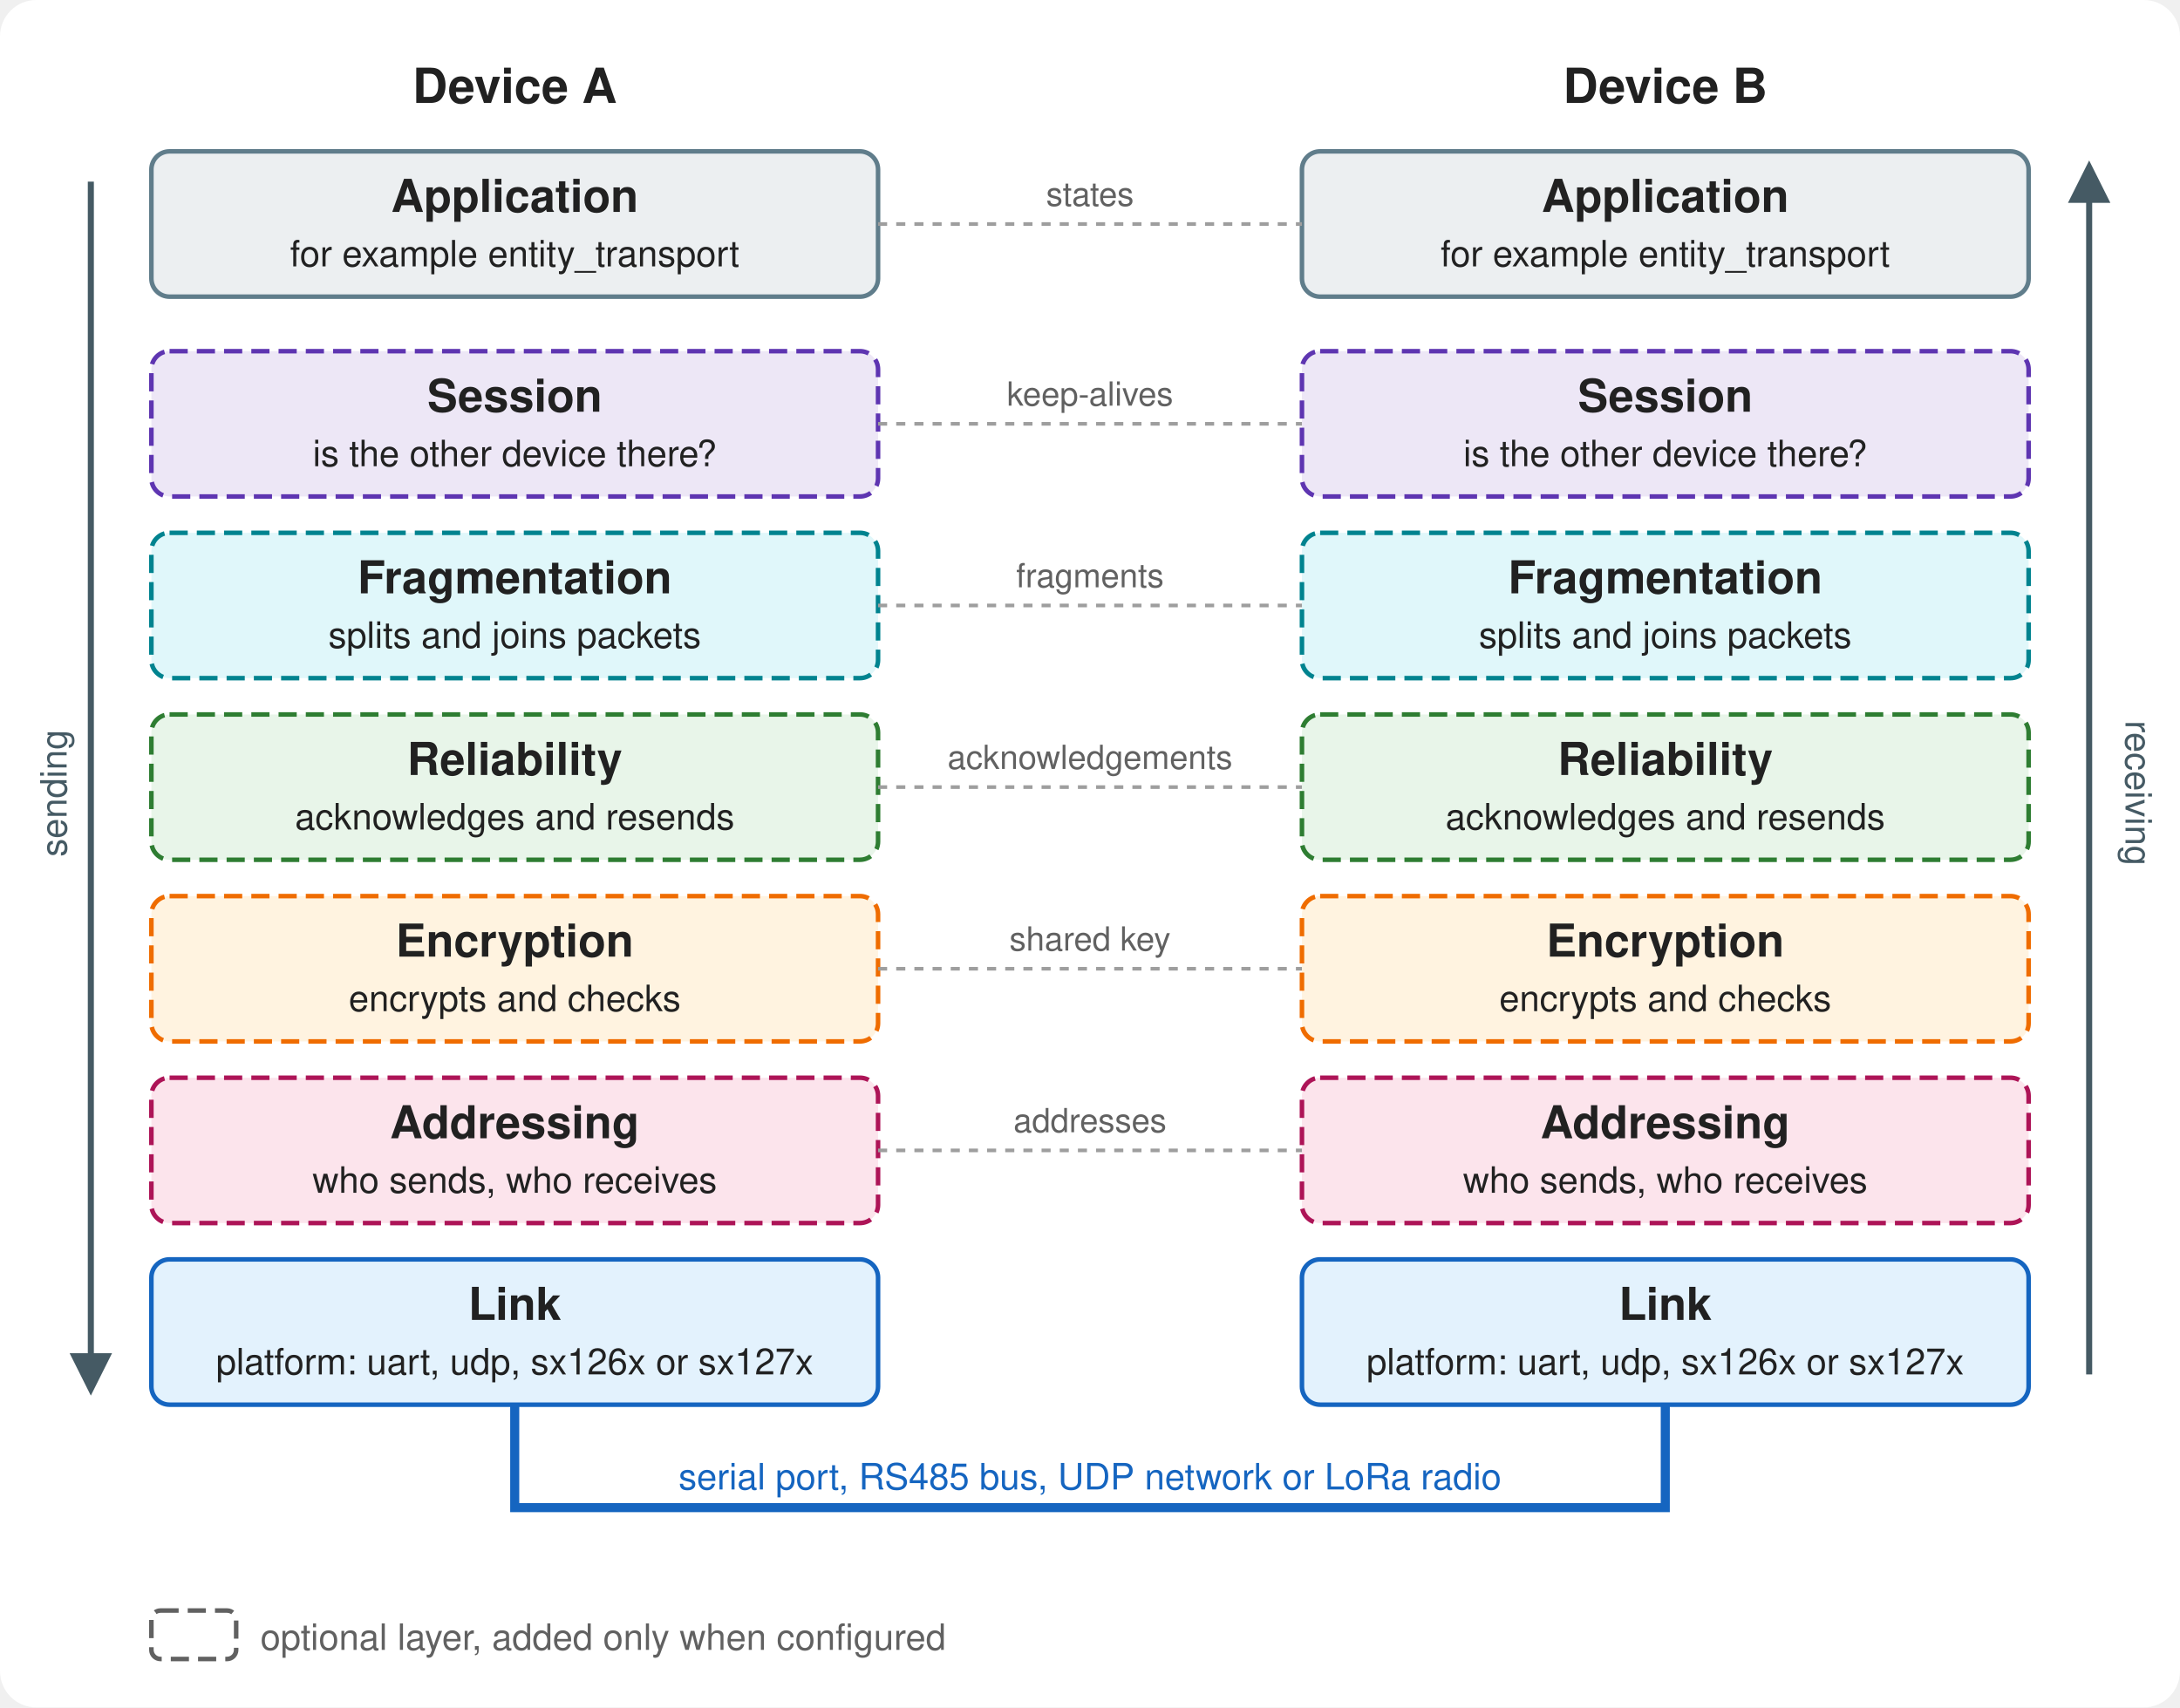
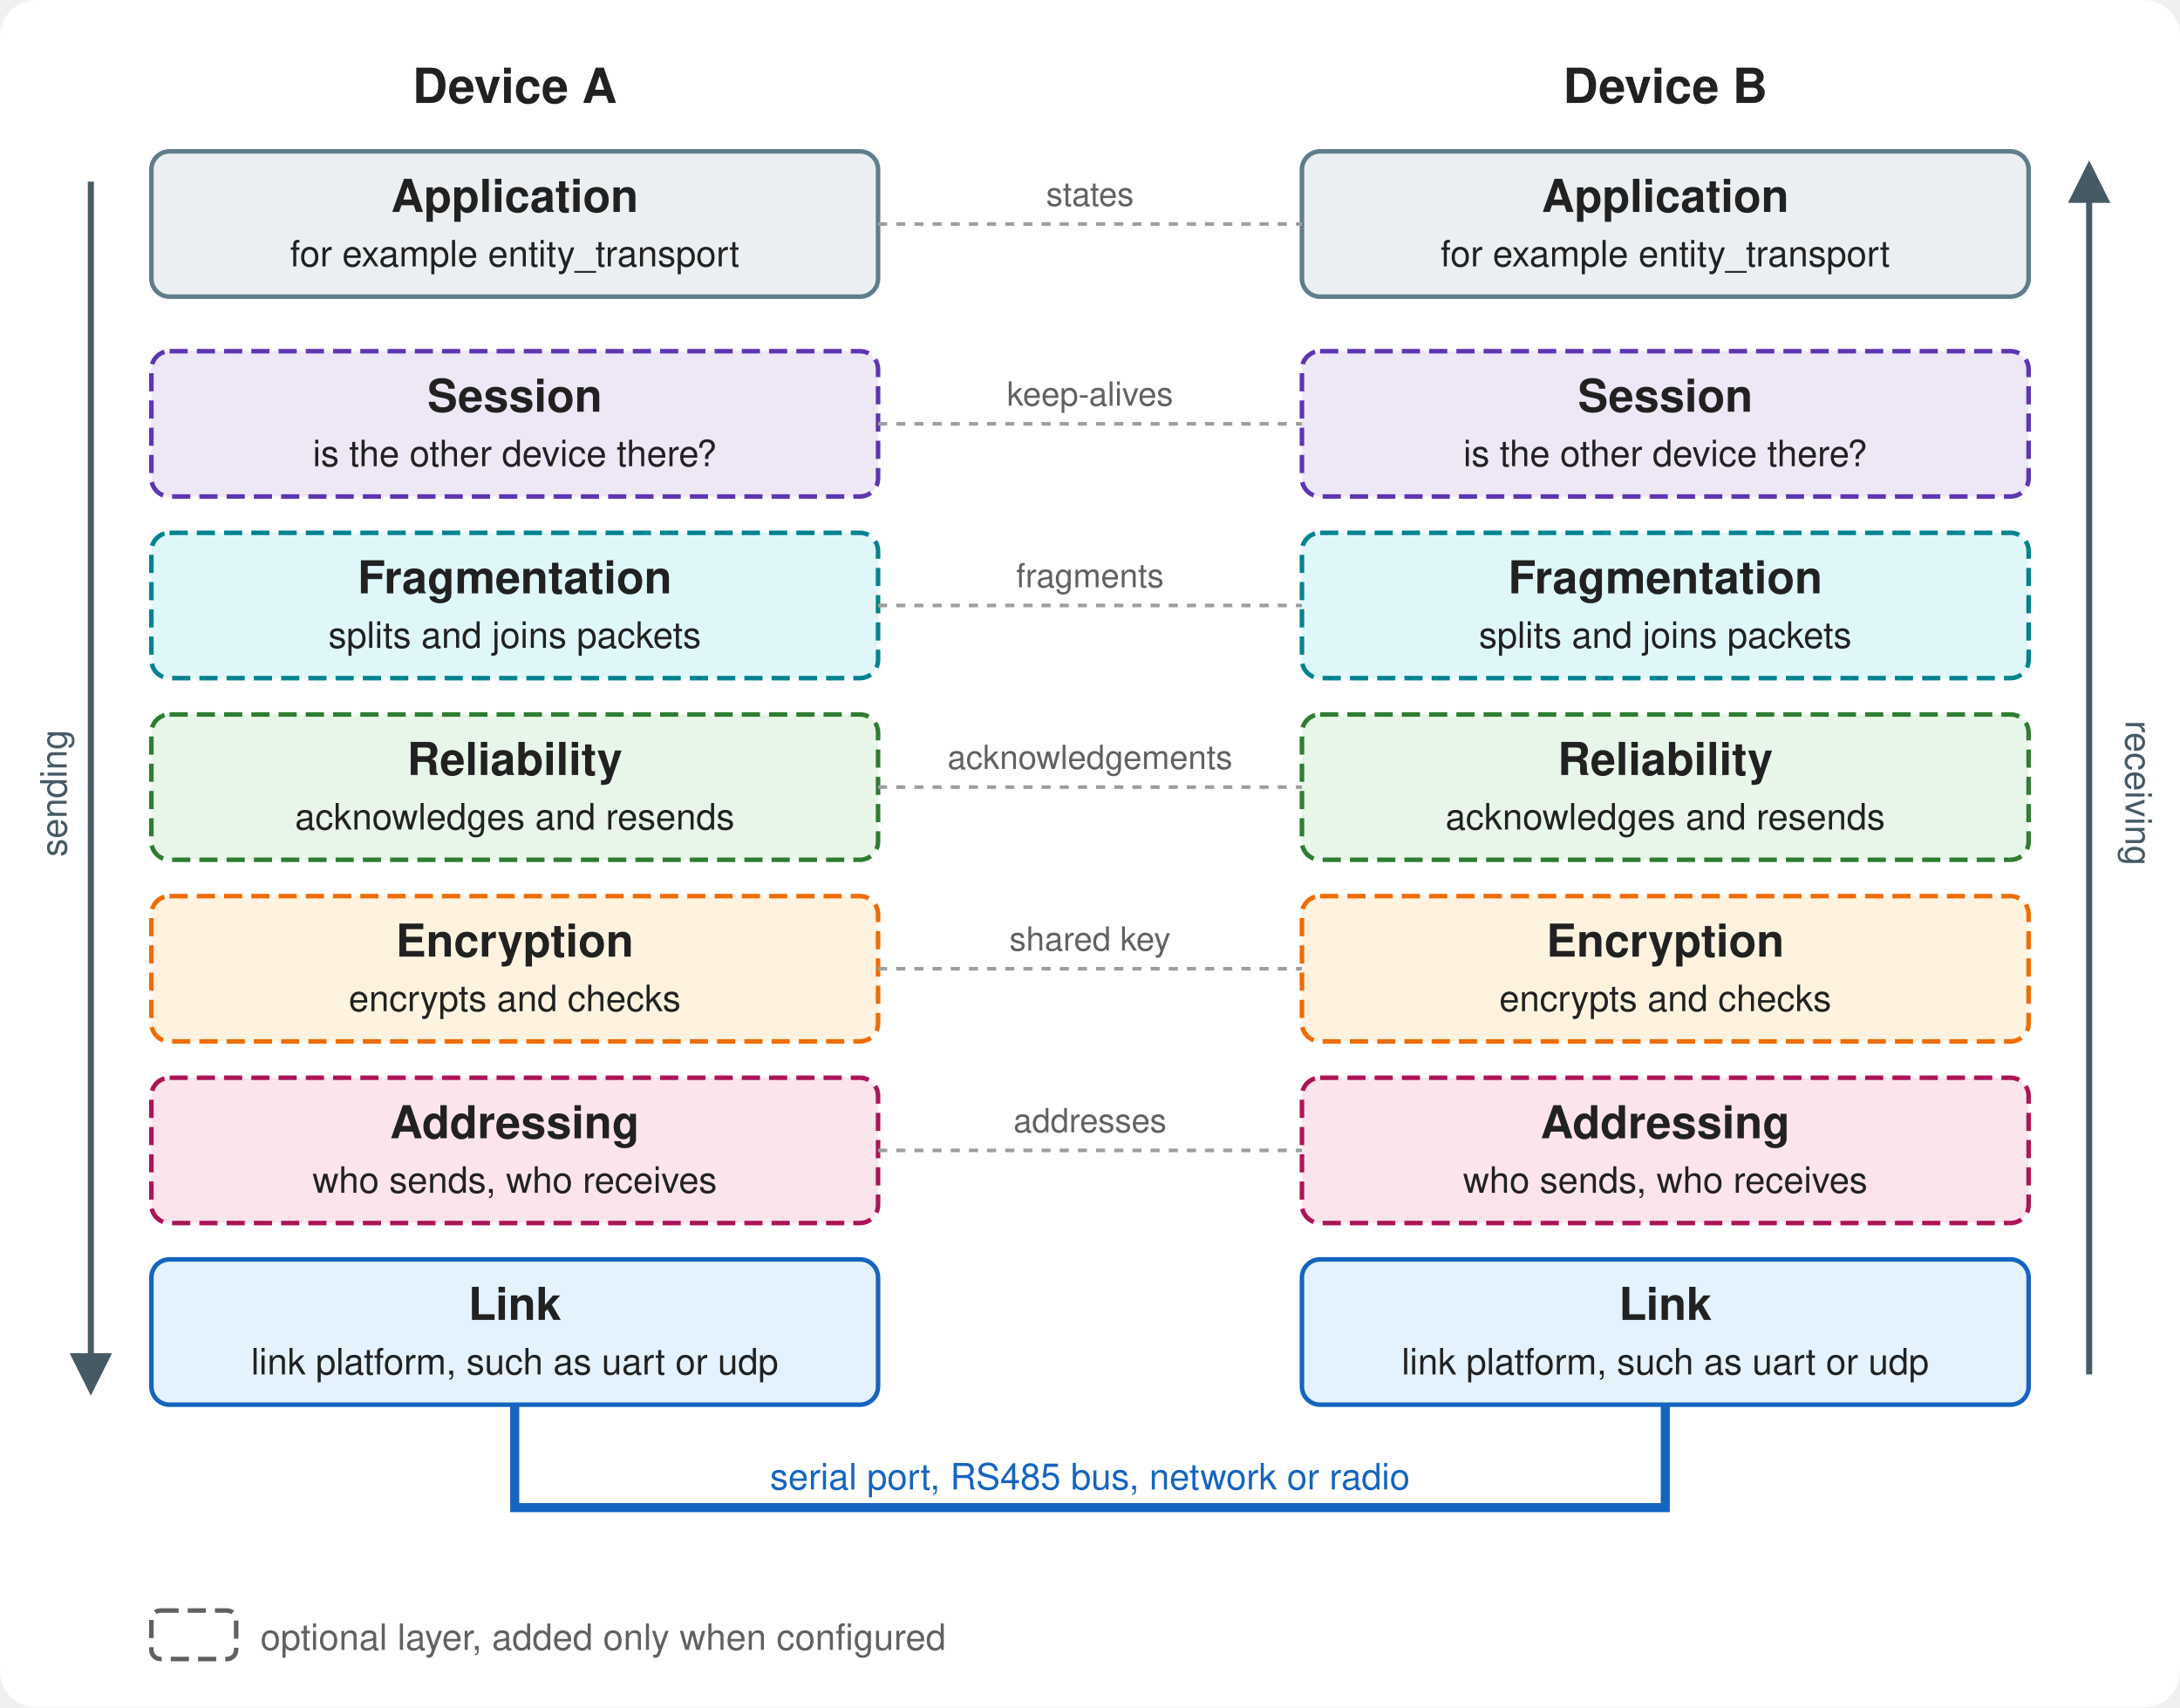
<svg xmlns="http://www.w3.org/2000/svg" viewBox="0 0 720 564" width="720" height="564" font-family="Helvetica, Arial, sans-serif">
  <defs>
    <marker id="arrow" viewBox="0 0 10 10" refX="5" refY="5" markerWidth="7" markerHeight="7" orient="auto-start-reverse">
      <path d="M0,0 L10,5 L0,10 z" fill="#455a64" />
    </marker>
  </defs>
  <rect x="0" y="0" width="720" height="564" rx="12" fill="#ffffff" />
  <text x="170" y="34" text-anchor="middle" font-size="16" font-weight="bold" fill="#212121">Device A</text>
  <text x="550" y="34" text-anchor="middle" font-size="16" font-weight="bold" fill="#212121">Device B</text>
  <g font-size="12" fill="#212121">
    <rect x="50" y="50" width="240" height="48" rx="6" fill="#eceff1" stroke="#607d8b" stroke-width="1.5" />
    <text x="170" y="70" text-anchor="middle" font-size="15" font-weight="bold">Application</text>
    <text x="170" y="88" text-anchor="middle">for example entity_transport</text>
    <rect x="50" y="116" width="240" height="48" rx="6" fill="#ede7f6" stroke="#5e35b1" stroke-width="1.5" stroke-dasharray="6 3" />
    <text x="170" y="136" text-anchor="middle" font-size="15" font-weight="bold">Session</text>
    <text x="170" y="154" text-anchor="middle">is the other device there?</text>
    <rect x="50" y="176" width="240" height="48" rx="6" fill="#e0f7fa" stroke="#00838f" stroke-width="1.5" stroke-dasharray="6 3" />
    <text x="170" y="196" text-anchor="middle" font-size="15" font-weight="bold">Fragmentation</text>
    <text x="170" y="214" text-anchor="middle">splits and joins packets</text>
    <rect x="50" y="236" width="240" height="48" rx="6" fill="#e8f5e9" stroke="#2e7d32" stroke-width="1.5" stroke-dasharray="6 3" />
    <text x="170" y="256" text-anchor="middle" font-size="15" font-weight="bold">Reliability</text>
    <text x="170" y="274" text-anchor="middle">acknowledges and resends</text>
    <rect x="50" y="296" width="240" height="48" rx="6" fill="#fff3e0" stroke="#ef6c00" stroke-width="1.5" stroke-dasharray="6 3" />
    <text x="170" y="316" text-anchor="middle" font-size="15" font-weight="bold">Encryption</text>
    <text x="170" y="334" text-anchor="middle">encrypts and checks</text>
    <rect x="50" y="356" width="240" height="48" rx="6" fill="#fce4ec" stroke="#ad1457" stroke-width="1.5" stroke-dasharray="6 3" />
    <text x="170" y="376" text-anchor="middle" font-size="15" font-weight="bold">Addressing</text>
    <text x="170" y="394" text-anchor="middle">who sends, who receives</text>
    <rect x="50" y="416" width="240" height="48" rx="6" fill="#e3f2fd" stroke="#1565c0" stroke-width="1.5" />
    <text x="170" y="436" text-anchor="middle" font-size="15" font-weight="bold">Link</text>
-     <text x="170" y="454" text-anchor="middle">platform: uart, udp, sx126x or sx127x</text>
+     <text x="170" y="454" text-anchor="middle">link platform, such as uart or udp</text>
  </g>
  <g font-size="12" fill="#212121">
    <rect x="430" y="50" width="240" height="48" rx="6" fill="#eceff1" stroke="#607d8b" stroke-width="1.5" />
    <text x="550" y="70" text-anchor="middle" font-size="15" font-weight="bold">Application</text>
    <text x="550" y="88" text-anchor="middle">for example entity_transport</text>
    <rect x="430" y="116" width="240" height="48" rx="6" fill="#ede7f6" stroke="#5e35b1" stroke-width="1.5" stroke-dasharray="6 3" />
    <text x="550" y="136" text-anchor="middle" font-size="15" font-weight="bold">Session</text>
    <text x="550" y="154" text-anchor="middle">is the other device there?</text>
    <rect x="430" y="176" width="240" height="48" rx="6" fill="#e0f7fa" stroke="#00838f" stroke-width="1.5" stroke-dasharray="6 3" />
    <text x="550" y="196" text-anchor="middle" font-size="15" font-weight="bold">Fragmentation</text>
    <text x="550" y="214" text-anchor="middle">splits and joins packets</text>
    <rect x="430" y="236" width="240" height="48" rx="6" fill="#e8f5e9" stroke="#2e7d32" stroke-width="1.5" stroke-dasharray="6 3" />
    <text x="550" y="256" text-anchor="middle" font-size="15" font-weight="bold">Reliability</text>
    <text x="550" y="274" text-anchor="middle">acknowledges and resends</text>
    <rect x="430" y="296" width="240" height="48" rx="6" fill="#fff3e0" stroke="#ef6c00" stroke-width="1.5" stroke-dasharray="6 3" />
    <text x="550" y="316" text-anchor="middle" font-size="15" font-weight="bold">Encryption</text>
    <text x="550" y="334" text-anchor="middle">encrypts and checks</text>
    <rect x="430" y="356" width="240" height="48" rx="6" fill="#fce4ec" stroke="#ad1457" stroke-width="1.5" stroke-dasharray="6 3" />
    <text x="550" y="376" text-anchor="middle" font-size="15" font-weight="bold">Addressing</text>
    <text x="550" y="394" text-anchor="middle">who sends, who receives</text>
    <rect x="430" y="416" width="240" height="48" rx="6" fill="#e3f2fd" stroke="#1565c0" stroke-width="1.5" />
    <text x="550" y="436" text-anchor="middle" font-size="15" font-weight="bold">Link</text>
-     <text x="550" y="454" text-anchor="middle">platform: uart, udp, sx126x or sx127x</text>
+     <text x="550" y="454" text-anchor="middle">link platform, such as uart or udp</text>
  </g>
  <g stroke="#9e9e9e" stroke-width="1.2" stroke-dasharray="3 3">
    <line x1="290" y1="74" x2="430" y2="74" />
    <line x1="290" y1="140" x2="430" y2="140" />
    <line x1="290" y1="200" x2="430" y2="200" />
    <line x1="290" y1="260" x2="430" y2="260" />
    <line x1="290" y1="320" x2="430" y2="320" />
    <line x1="290" y1="380" x2="430" y2="380" />
  </g>
  <g font-size="11" fill="#616161" text-anchor="middle">
    <text x="360" y="68">states</text>
    <text x="360" y="134">keep-alives</text>
    <text x="360" y="194">fragments</text>
    <text x="360" y="254">acknowledgements</text>
    <text x="360" y="314">shared key</text>
    <text x="360" y="374">addresses</text>
  </g>
  <path d="M170,464 V498 H550 V464" fill="none" stroke="#1565c0" stroke-width="3" />
-   <text x="360" y="492" text-anchor="middle" font-size="12" fill="#1565c0">serial port, RS485 bus, UDP network or LoRa radio</text>
+   <text x="360" y="492" text-anchor="middle" font-size="12" fill="#1565c0">serial port, RS485 bus, network or radio</text>
  <line x1="30" y1="60" x2="30" y2="454" stroke="#455a64" stroke-width="2" marker-end="url(#arrow)" />
  <text x="22" y="262" text-anchor="middle" font-size="12" fill="#455a64" transform="rotate(-90 22 262)">sending</text>
  <line x1="690" y1="454" x2="690" y2="60" stroke="#455a64" stroke-width="2" marker-end="url(#arrow)" />
  <text x="702" y="262" text-anchor="middle" font-size="12" fill="#455a64" transform="rotate(90 702 262)">receiving</text>
  <rect x="50" y="532" width="28" height="16" rx="3" fill="#ffffff" stroke="#616161" stroke-width="1.5" stroke-dasharray="6 3" />
  <text x="86" y="545" font-size="12" fill="#616161">optional layer, added only when configured</text>
</svg>
